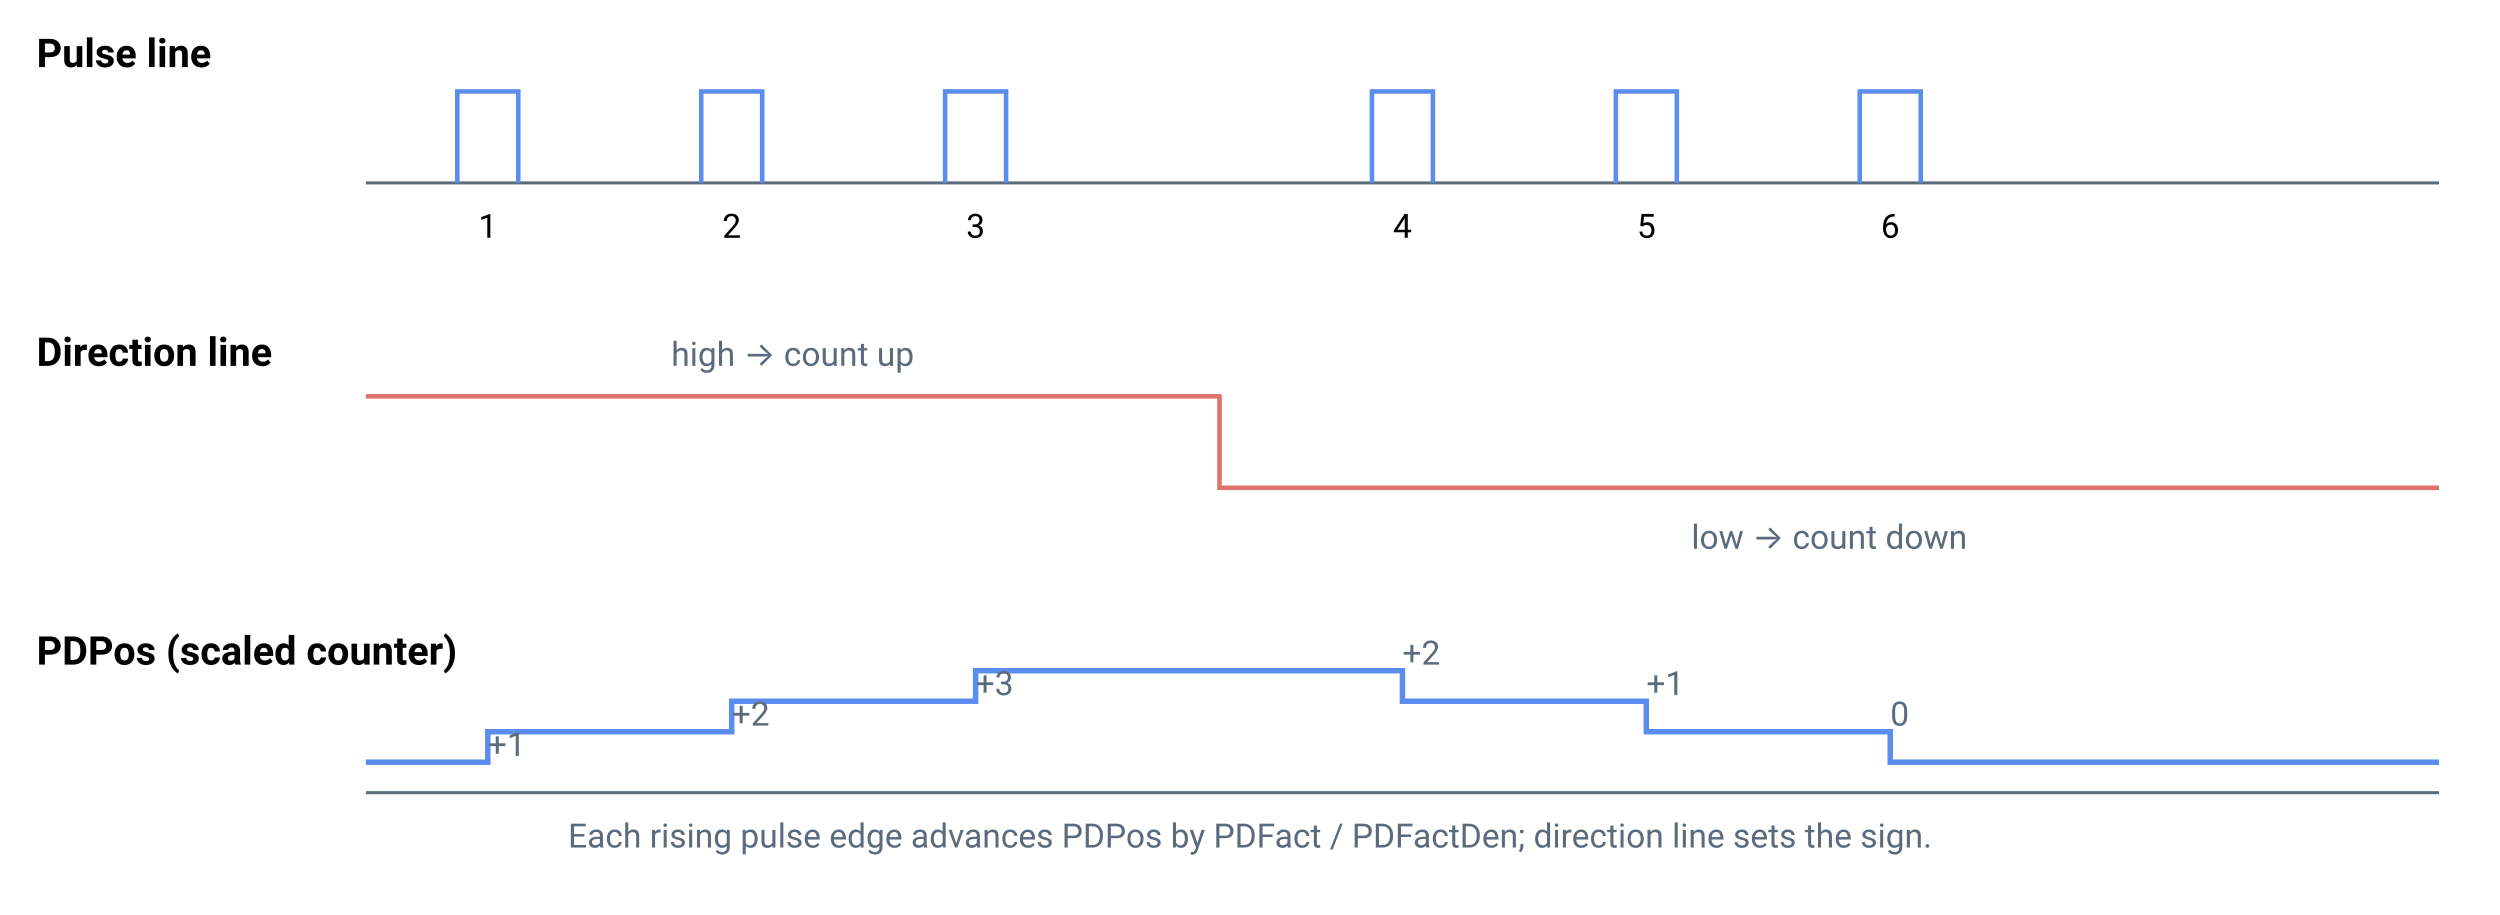
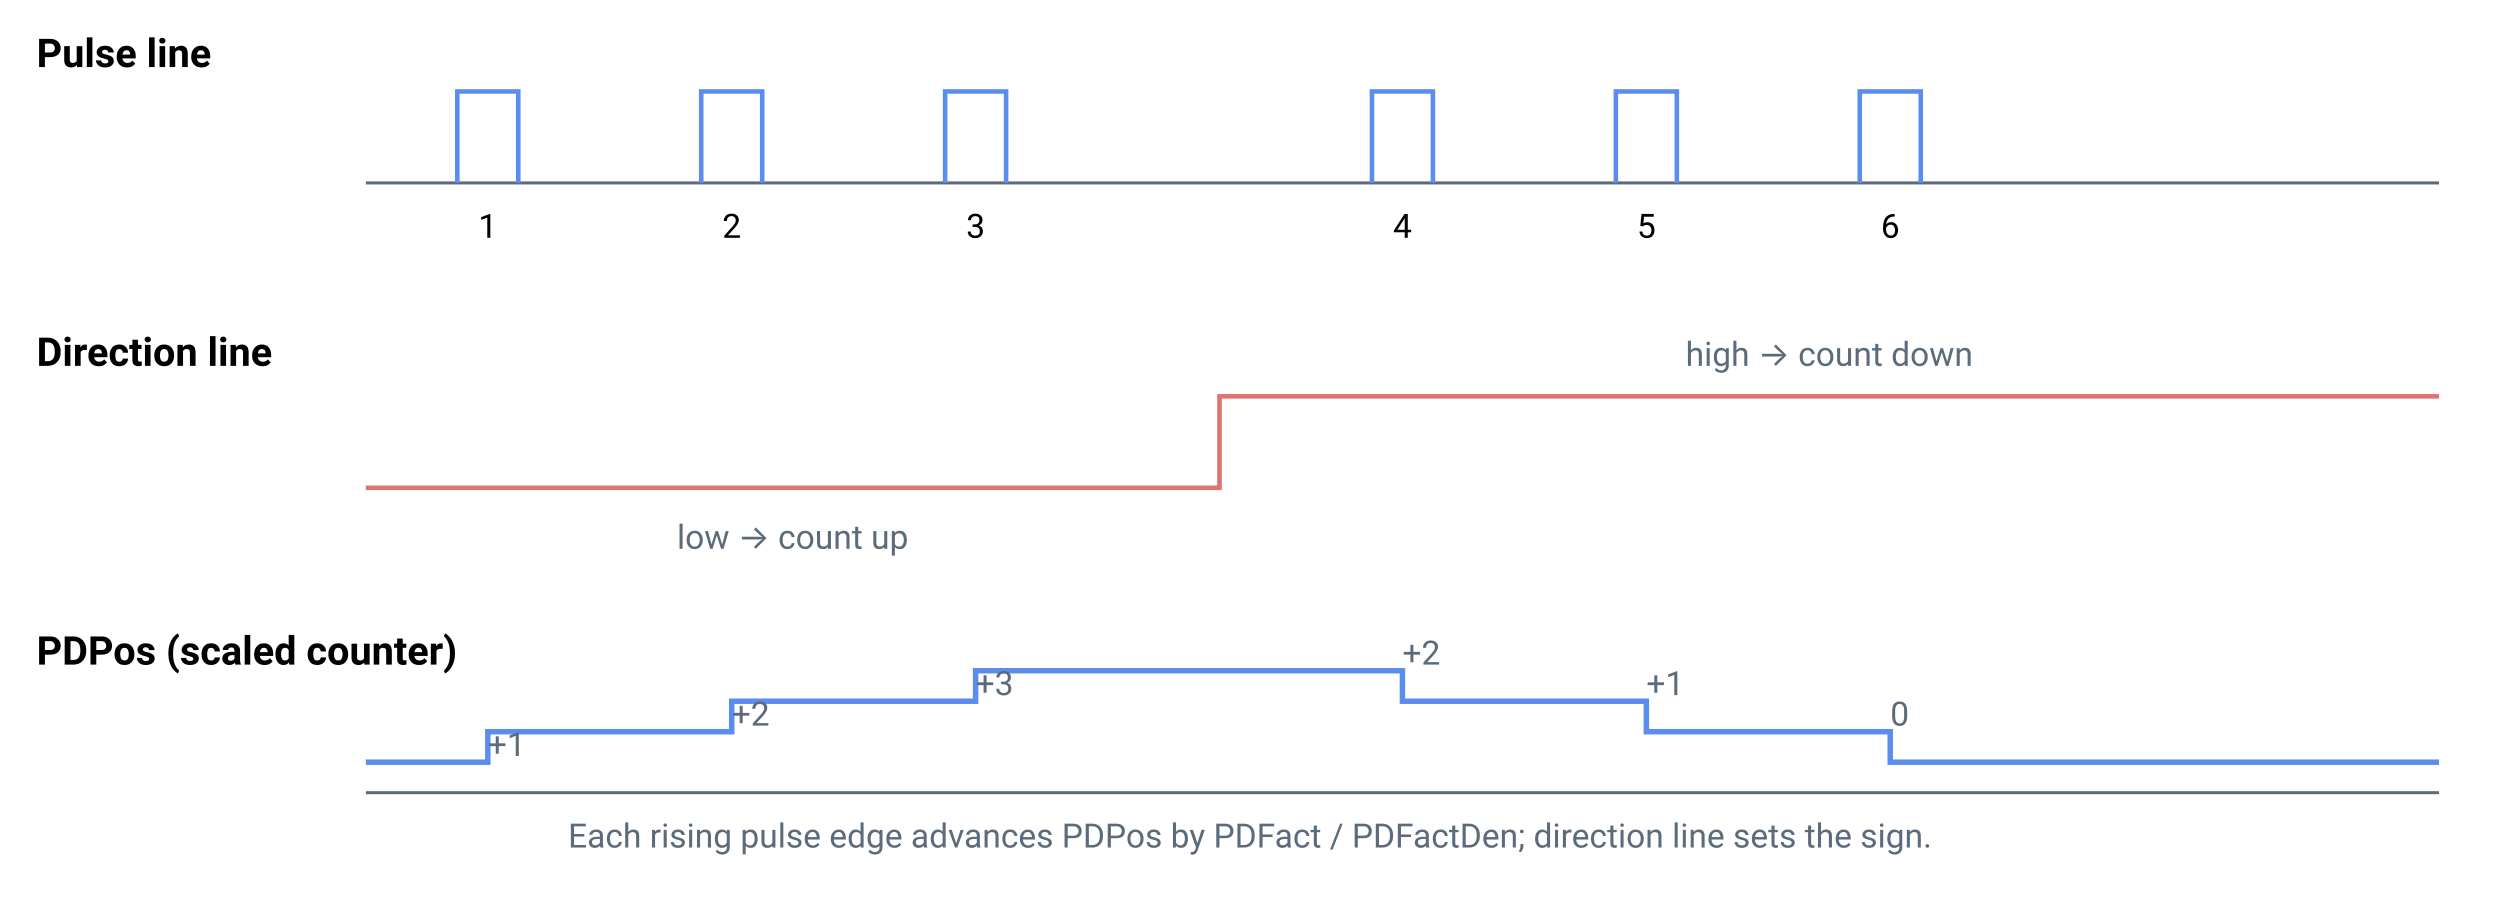
- <svg xmlns="http://www.w3.org/2000/svg" width="820" height="300" viewBox="0 0 820 300" font-family="-apple-system,Segoe UI,Roboto,sans-serif" font-size="13" role="img" aria-label="Pulse-and-direction timing: each rising edge of the pulse line increments PDPos by the scaling factor PDFact over PDFactDen; the direction line sets the sign, so PDPos counts up while direction is high and down while it is low.">
+ <svg xmlns="http://www.w3.org/2000/svg" width="820" height="300" viewBox="0 0 820 300" font-family="-apple-system,Segoe UI,Roboto,sans-serif" font-size="13" role="img" aria-label="Pulse-and-direction timing: each rising edge of the pulse line increments PDPos by the scaling factor PDFact over PDFactDen; the direction line sets the sign, so PDPos counts up while direction is low and down while it is high.">
  <defs>
    <marker id="arrow" markerWidth="8" markerHeight="8" refX="6" refY="3" orient="auto">
      <path d="M0,0 L6,3 L0,6 Z" fill="#5b6b7b" />
    </marker>
  </defs>
  <text x="12" y="22" font-weight="bold">Pulse line</text>
  <text x="12" y="120" font-weight="bold">Direction line</text>
  <text x="12" y="218" font-weight="bold">PDPos (scaled counter)</text>
  <line x1="120" y1="60" x2="800" y2="60" stroke="#5b6b7b" stroke-width="1" />
  <path d="M150 60 V30 H170 V60 M230 60 V30 H250 V60 M310 60 V30 H330 V60 M450 60 V30 H470 V60 M530 60 V30 H550 V60 M610 60 V30 H630 V60" fill="none" stroke="#5b8def" stroke-width="1.5" />
  <text x="160" y="78" text-anchor="middle" font-size="11">1</text>
  <text x="240" y="78" text-anchor="middle" font-size="11">2</text>
  <text x="320" y="78" text-anchor="middle" font-size="11">3</text>
  <text x="460" y="78" text-anchor="middle" font-size="11">4</text>
  <text x="540" y="78" text-anchor="middle" font-size="11">5</text>
  <text x="620" y="78" text-anchor="middle" font-size="11">6</text>
-   <path d="M120 130 H400 V160 H800" fill="none" stroke="#e0736b" stroke-width="1.5" />
-   <text x="260" y="120" text-anchor="middle" font-size="11" fill="#5b6b7b">high → count up</text>
-   <text x="600" y="180" text-anchor="middle" font-size="11" fill="#5b6b7b">low → count down</text>
+   <path d="M120 160 H400 V130 H800" fill="none" stroke="#e0736b" stroke-width="1.5" />
+   <text x="260" y="180" text-anchor="middle" font-size="11" fill="#5b6b7b">low → count up</text>
+   <text x="600" y="120" text-anchor="middle" font-size="11" fill="#5b6b7b">high → count down</text>
  <line x1="120" y1="260" x2="800" y2="260" stroke="#5b6b7b" stroke-width="1" />
  <path d="M120 250 H160 V240 H240 V230 H320 V220 H460 V230 H540 V240 H620 V250 H800" fill="none" stroke="#5b8def" stroke-width="1.8" />
  <text x="160" y="248" font-size="11" fill="#5b6b7b">+1</text>
  <text x="240" y="238" font-size="11" fill="#5b6b7b">+2</text>
  <text x="320" y="228" font-size="11" fill="#5b6b7b">+3</text>
  <text x="460" y="218" font-size="11" fill="#5b6b7b">+2</text>
  <text x="540" y="228" font-size="11" fill="#5b6b7b">+1</text>
  <text x="620" y="238" font-size="11" fill="#5b6b7b">0</text>
  <text x="410" y="278" text-anchor="middle" font-size="11" fill="#5b6b7b">Each rising pulse edge advances PDPos by PDFact / PDFactDen; direction line sets the sign.</text>
</svg>
